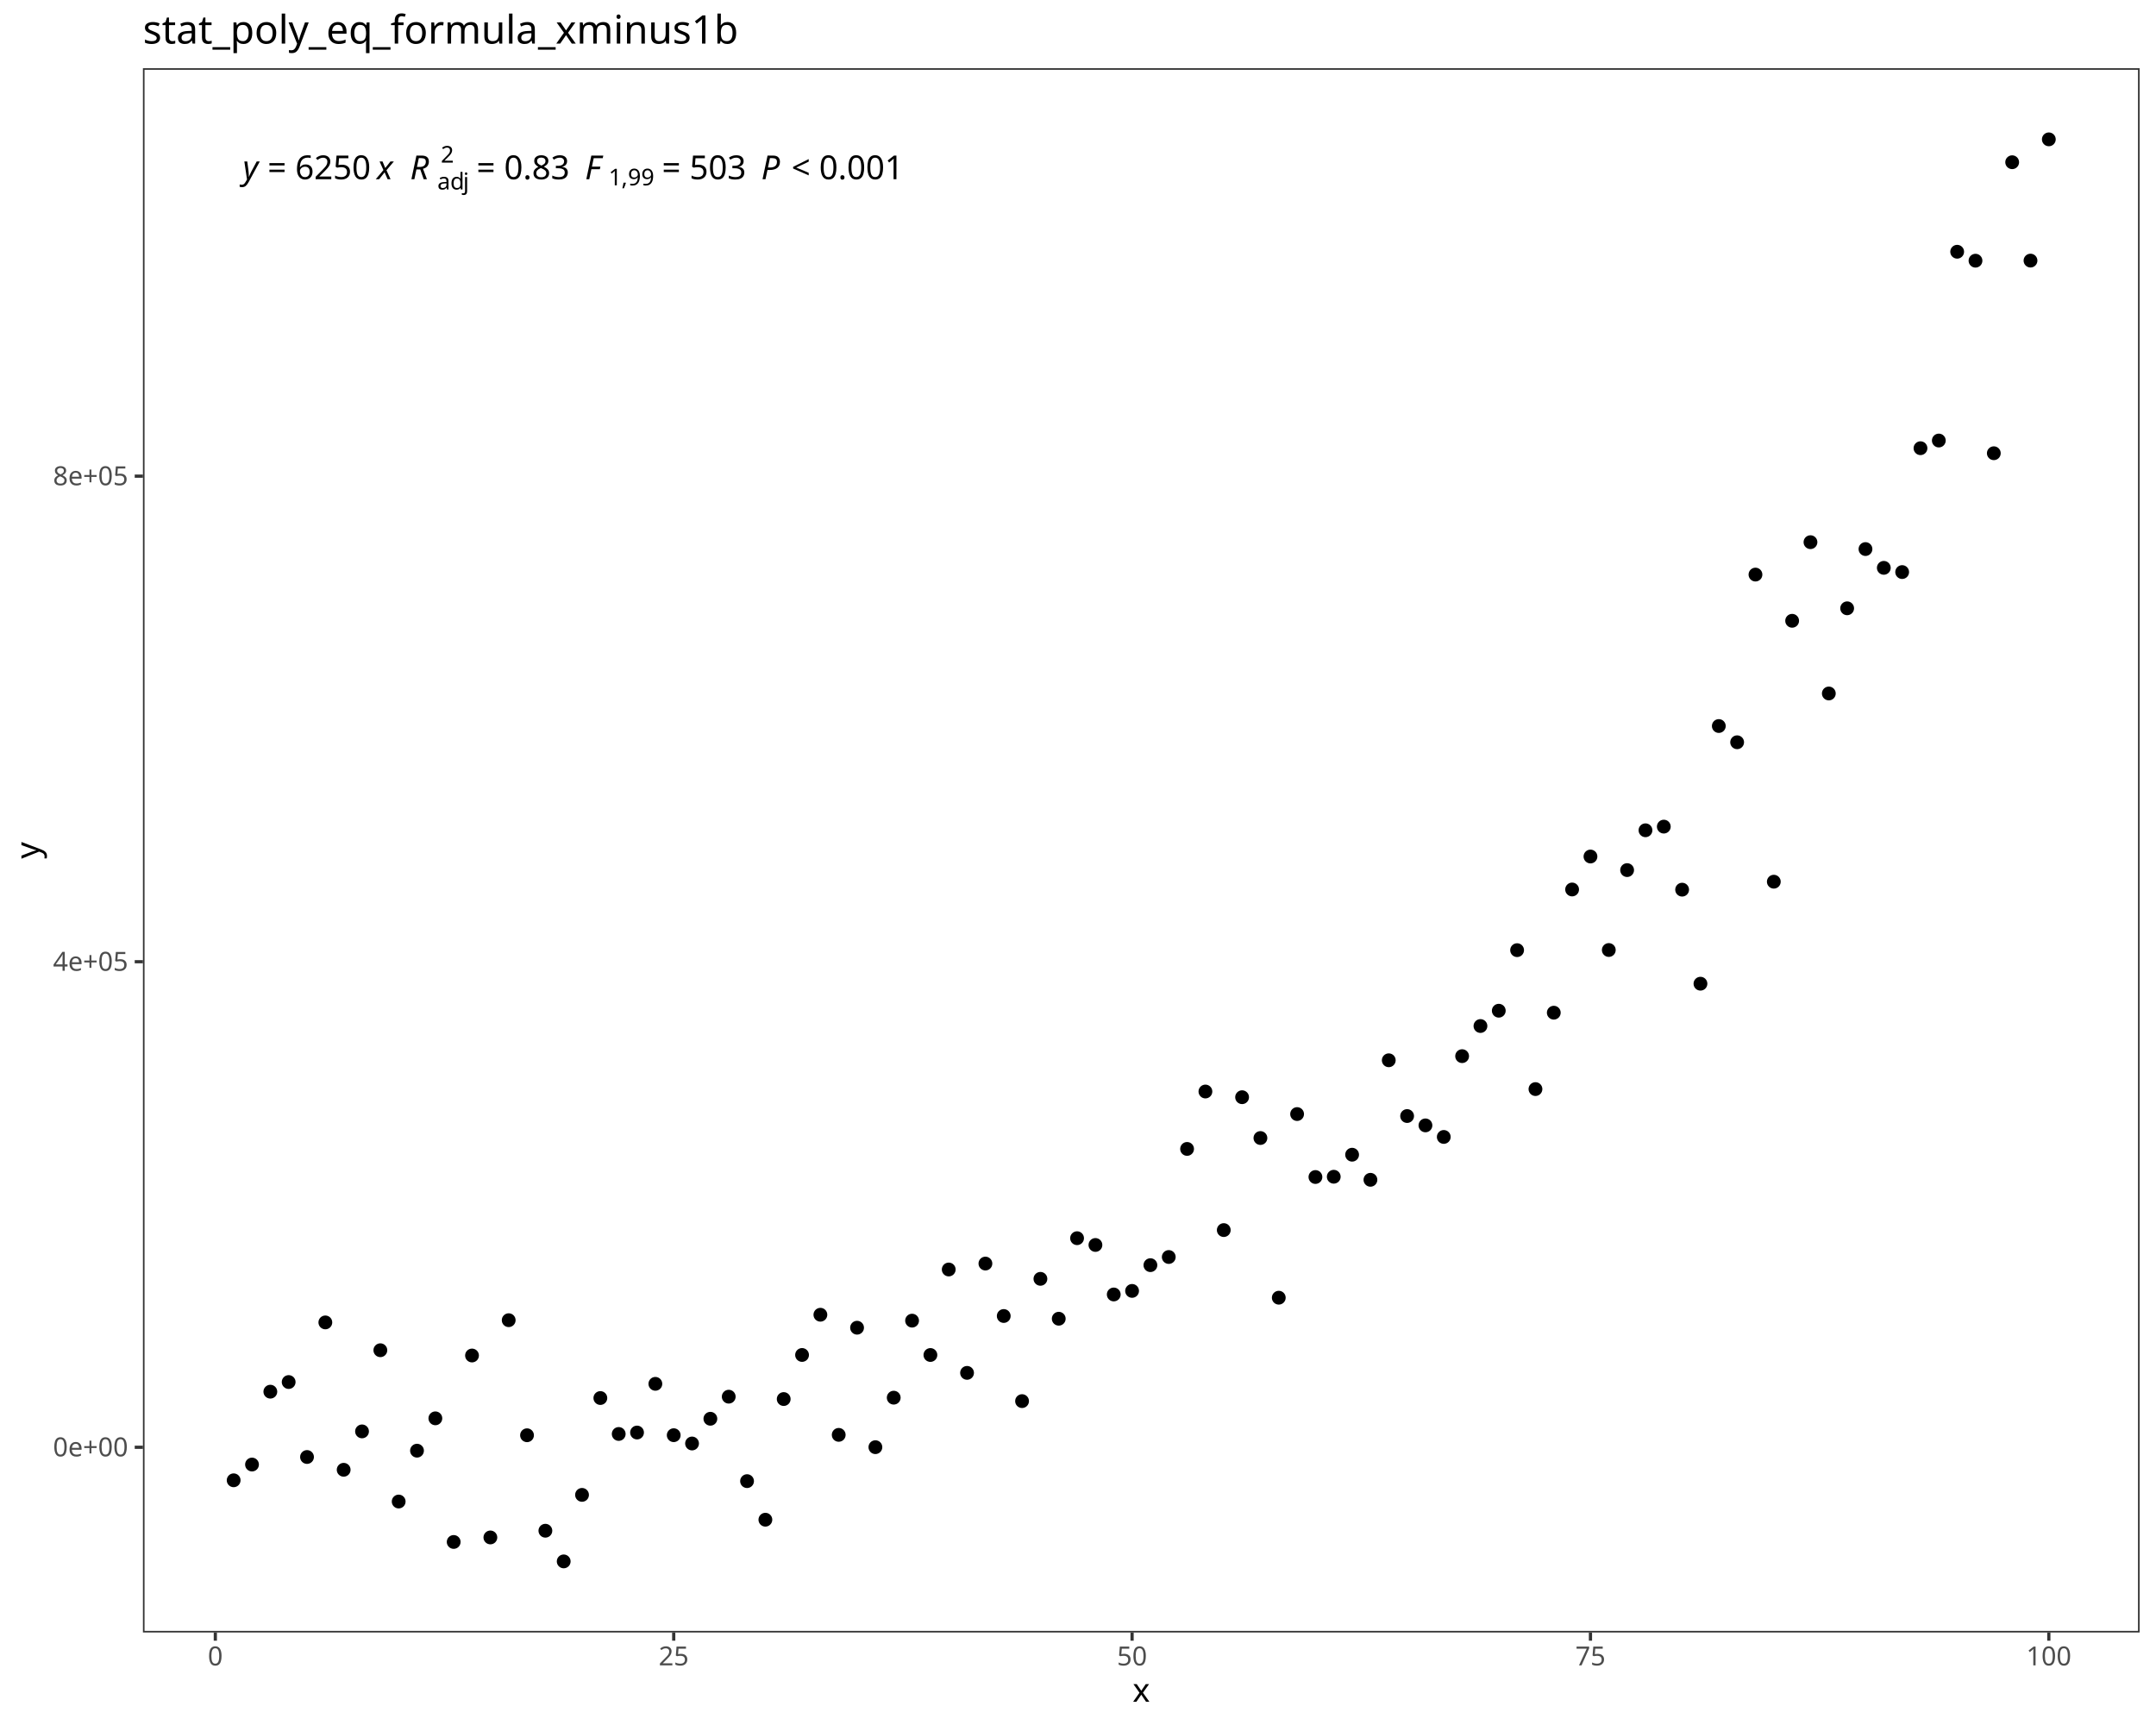
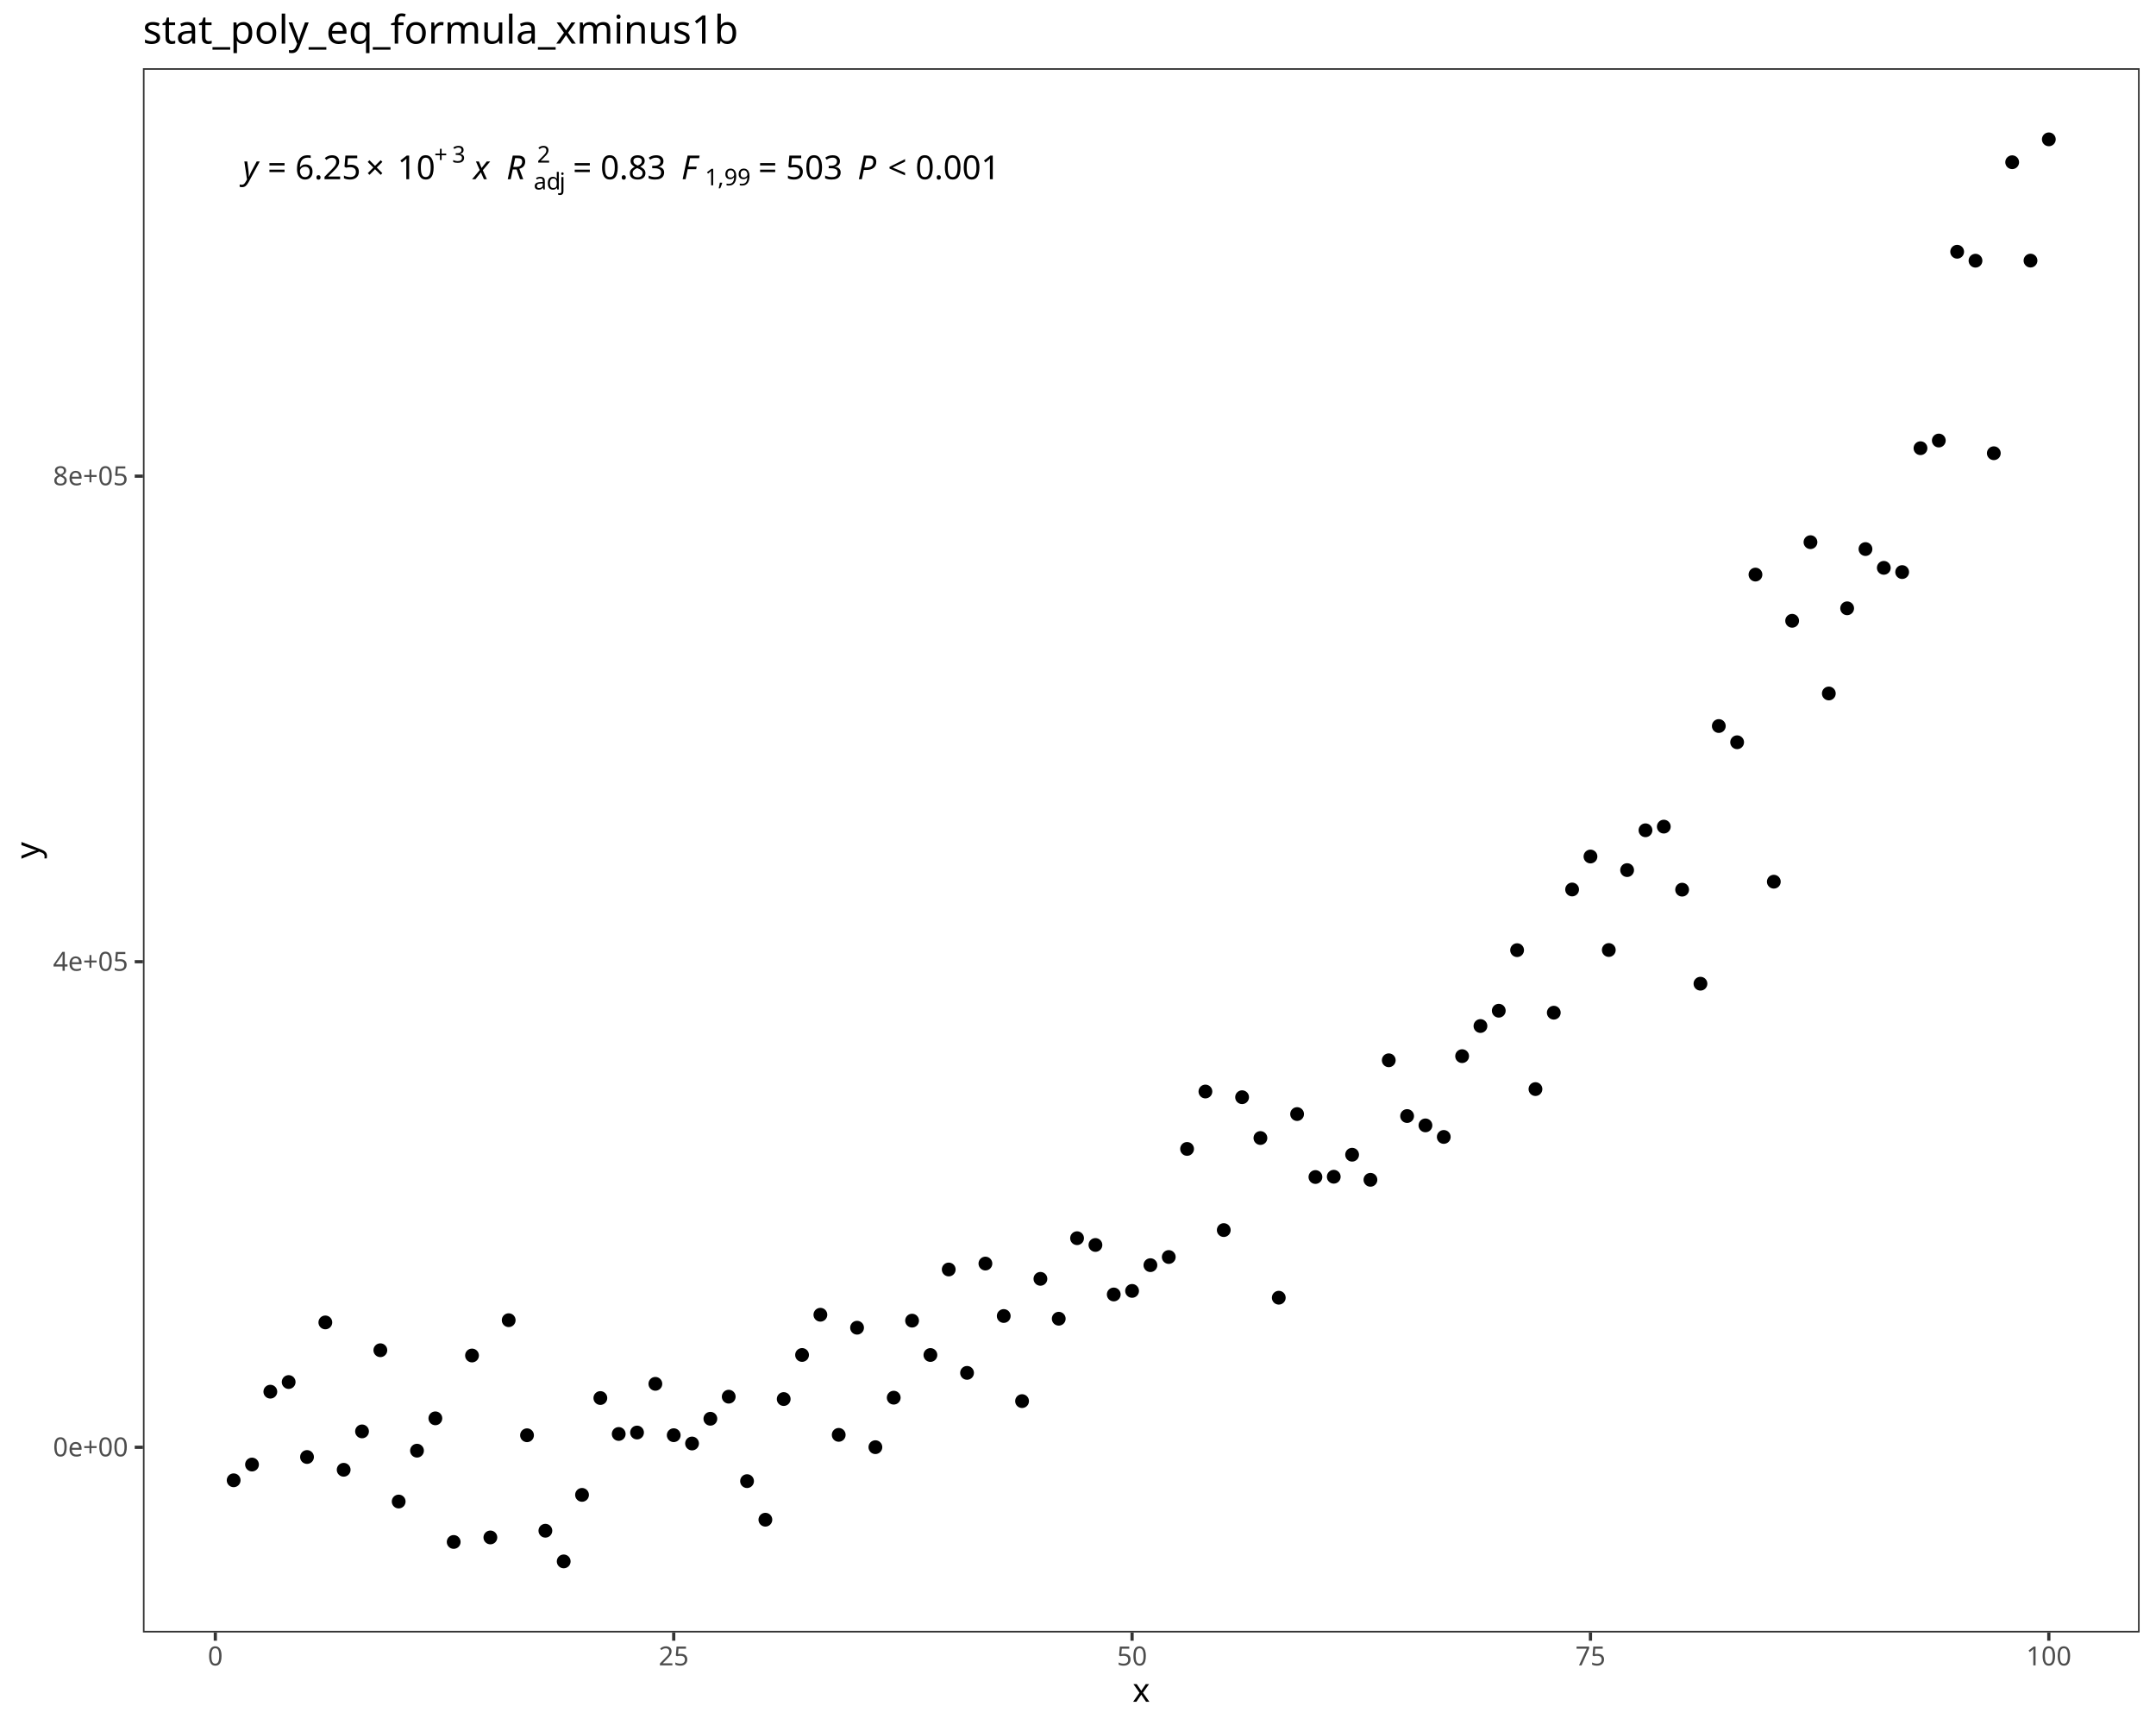
<svg xmlns="http://www.w3.org/2000/svg" class="svglite" data-engine-version="2.0" width="720.00pt" height="576.00pt" viewBox="0 0 720.00 576.00">
  <defs>
    <style type="text/css">
    .svglite line, .svglite polyline, .svglite polygon, .svglite path, .svglite rect, .svglite circle {
      fill: none;
      stroke: #000000;
      stroke-linecap: round;
      stroke-linejoin: round;
      stroke-miterlimit: 10.00;
    }
  </style>
  </defs>
  <rect width="100%" height="100%" style="stroke: none; fill: #FFFFFF;" />
  <defs>
    <clipPath id="cpMC4wMHw3MjAuMDB8MC4wMHw1NzYuMDA=">
      <rect x="0.00" y="0.00" width="720.00" height="576.00" />
    </clipPath>
  </defs>
  <g clip-path="url(#cpMC4wMHw3MjAuMDB8MC4wMHw1NzYuMDA=)">
    <rect x="0.00" y="0.00" width="720.00" height="576.00" style="stroke-width: 1.07; stroke: #FFFFFF; fill: #FFFFFF;" />
  </g>
  <defs>
    <clipPath id="cpNDcuNzN8NzE0LjUyfDIyLjc4fDU0NS4xMQ==">
      <rect x="47.73" y="22.78" width="666.80" height="522.33" />
    </clipPath>
  </defs>
  <g clip-path="url(#cpNDcuNzN8NzE0LjUyfDIyLjc4fDU0NS4xMQ==)">
    <rect x="47.73" y="22.78" width="666.80" height="522.33" style="stroke-width: 1.07; stroke: none; fill: #FFFFFF;" />
    <circle cx="78.03" cy="494.29" r="1.95" style="stroke-width: 0.71; fill: #000000;" />
    <circle cx="84.16" cy="489.03" r="1.95" style="stroke-width: 0.71; fill: #000000;" />
    <circle cx="90.28" cy="464.70" r="1.95" style="stroke-width: 0.71; fill: #000000;" />
    <circle cx="96.40" cy="461.48" r="1.95" style="stroke-width: 0.71; fill: #000000;" />
    <circle cx="102.53" cy="486.51" r="1.95" style="stroke-width: 0.71; fill: #000000;" />
    <circle cx="108.65" cy="441.57" r="1.95" style="stroke-width: 0.71; fill: #000000;" />
    <circle cx="114.77" cy="490.78" r="1.95" style="stroke-width: 0.71; fill: #000000;" />
    <circle cx="120.90" cy="477.96" r="1.95" style="stroke-width: 0.71; fill: #000000;" />
    <circle cx="127.02" cy="450.86" r="1.95" style="stroke-width: 0.71; fill: #000000;" />
    <circle cx="133.14" cy="501.38" r="1.95" style="stroke-width: 0.71; fill: #000000;" />
    <circle cx="139.26" cy="484.40" r="1.95" style="stroke-width: 0.71; fill: #000000;" />
    <circle cx="145.39" cy="473.60" r="1.95" style="stroke-width: 0.71; fill: #000000;" />
    <circle cx="151.51" cy="514.88" r="1.95" style="stroke-width: 0.71; fill: #000000;" />
    <circle cx="157.63" cy="452.62" r="1.95" style="stroke-width: 0.71; fill: #000000;" />
    <circle cx="163.76" cy="513.37" r="1.95" style="stroke-width: 0.71; fill: #000000;" />
    <circle cx="169.88" cy="440.83" r="1.95" style="stroke-width: 0.71; fill: #000000;" />
    <circle cx="176.00" cy="479.25" r="1.95" style="stroke-width: 0.71; fill: #000000;" />
    <circle cx="182.13" cy="511.13" r="1.95" style="stroke-width: 0.71; fill: #000000;" />
    <circle cx="188.25" cy="521.37" r="1.95" style="stroke-width: 0.71; fill: #000000;" />
    <circle cx="194.37" cy="499.16" r="1.95" style="stroke-width: 0.71; fill: #000000;" />
    <circle cx="200.49" cy="466.82" r="1.95" style="stroke-width: 0.71; fill: #000000;" />
    <circle cx="206.62" cy="478.82" r="1.95" style="stroke-width: 0.71; fill: #000000;" />
    <circle cx="212.74" cy="478.34" r="1.95" style="stroke-width: 0.71; fill: #000000;" />
    <circle cx="218.86" cy="462.08" r="1.95" style="stroke-width: 0.71; fill: #000000;" />
    <circle cx="224.99" cy="479.23" r="1.95" style="stroke-width: 0.71; fill: #000000;" />
    <circle cx="231.11" cy="482.00" r="1.95" style="stroke-width: 0.71; fill: #000000;" />
    <circle cx="237.23" cy="473.74" r="1.95" style="stroke-width: 0.71; fill: #000000;" />
    <circle cx="243.36" cy="466.37" r="1.95" style="stroke-width: 0.71; fill: #000000;" />
    <circle cx="249.48" cy="494.57" r="1.95" style="stroke-width: 0.71; fill: #000000;" />
    <circle cx="255.60" cy="507.45" r="1.95" style="stroke-width: 0.71; fill: #000000;" />
    <circle cx="261.72" cy="467.16" r="1.95" style="stroke-width: 0.71; fill: #000000;" />
    <circle cx="267.85" cy="452.44" r="1.95" style="stroke-width: 0.71; fill: #000000;" />
    <circle cx="273.97" cy="439.01" r="1.95" style="stroke-width: 0.71; fill: #000000;" />
    <circle cx="280.09" cy="479.12" r="1.95" style="stroke-width: 0.71; fill: #000000;" />
    <circle cx="286.22" cy="443.34" r="1.95" style="stroke-width: 0.71; fill: #000000;" />
    <circle cx="292.34" cy="483.23" r="1.95" style="stroke-width: 0.71; fill: #000000;" />
    <circle cx="298.46" cy="466.70" r="1.95" style="stroke-width: 0.71; fill: #000000;" />
    <circle cx="304.59" cy="440.98" r="1.95" style="stroke-width: 0.71; fill: #000000;" />
    <circle cx="310.71" cy="452.45" r="1.95" style="stroke-width: 0.71; fill: #000000;" />
    <circle cx="316.83" cy="423.90" r="1.95" style="stroke-width: 0.71; fill: #000000;" />
    <circle cx="322.95" cy="458.42" r="1.95" style="stroke-width: 0.71; fill: #000000;" />
    <circle cx="329.08" cy="421.92" r="1.95" style="stroke-width: 0.71; fill: #000000;" />
    <circle cx="335.20" cy="439.43" r="1.95" style="stroke-width: 0.71; fill: #000000;" />
    <circle cx="341.32" cy="467.85" r="1.95" style="stroke-width: 0.71; fill: #000000;" />
    <circle cx="347.45" cy="427.02" r="1.95" style="stroke-width: 0.71; fill: #000000;" />
    <circle cx="353.57" cy="440.34" r="1.95" style="stroke-width: 0.71; fill: #000000;" />
    <circle cx="359.69" cy="413.45" r="1.95" style="stroke-width: 0.71; fill: #000000;" />
    <circle cx="365.82" cy="415.71" r="1.95" style="stroke-width: 0.71; fill: #000000;" />
    <circle cx="371.94" cy="432.24" r="1.95" style="stroke-width: 0.71; fill: #000000;" />
    <circle cx="378.06" cy="431.05" r="1.95" style="stroke-width: 0.71; fill: #000000;" />
    <circle cx="384.18" cy="422.45" r="1.95" style="stroke-width: 0.71; fill: #000000;" />
    <circle cx="390.31" cy="419.73" r="1.95" style="stroke-width: 0.71; fill: #000000;" />
    <circle cx="396.43" cy="383.64" r="1.95" style="stroke-width: 0.71; fill: #000000;" />
    <circle cx="402.55" cy="364.47" r="1.95" style="stroke-width: 0.71; fill: #000000;" />
    <circle cx="408.68" cy="410.74" r="1.95" style="stroke-width: 0.71; fill: #000000;" />
    <circle cx="414.80" cy="366.37" r="1.95" style="stroke-width: 0.71; fill: #000000;" />
    <circle cx="420.92" cy="380.00" r="1.95" style="stroke-width: 0.71; fill: #000000;" />
    <circle cx="427.05" cy="433.32" r="1.95" style="stroke-width: 0.71; fill: #000000;" />
    <circle cx="433.17" cy="372.00" r="1.95" style="stroke-width: 0.71; fill: #000000;" />
    <circle cx="439.29" cy="393.02" r="1.95" style="stroke-width: 0.71; fill: #000000;" />
    <circle cx="445.41" cy="392.93" r="1.95" style="stroke-width: 0.71; fill: #000000;" />
    <circle cx="451.54" cy="385.57" r="1.95" style="stroke-width: 0.71; fill: #000000;" />
    <circle cx="457.66" cy="393.95" r="1.95" style="stroke-width: 0.71; fill: #000000;" />
    <circle cx="463.78" cy="354.04" r="1.95" style="stroke-width: 0.71; fill: #000000;" />
    <circle cx="469.91" cy="372.66" r="1.95" style="stroke-width: 0.71; fill: #000000;" />
    <circle cx="476.03" cy="375.78" r="1.95" style="stroke-width: 0.71; fill: #000000;" />
    <circle cx="482.15" cy="379.64" r="1.95" style="stroke-width: 0.71; fill: #000000;" />
    <circle cx="488.28" cy="352.66" r="1.95" style="stroke-width: 0.71; fill: #000000;" />
    <circle cx="494.40" cy="342.60" r="1.95" style="stroke-width: 0.71; fill: #000000;" />
    <circle cx="500.52" cy="337.49" r="1.95" style="stroke-width: 0.71; fill: #000000;" />
    <circle cx="506.64" cy="317.27" r="1.95" style="stroke-width: 0.71; fill: #000000;" />
    <circle cx="512.77" cy="363.66" r="1.95" style="stroke-width: 0.71; fill: #000000;" />
    <circle cx="518.89" cy="338.15" r="1.95" style="stroke-width: 0.71; fill: #000000;" />
    <circle cx="525.01" cy="297.01" r="1.95" style="stroke-width: 0.71; fill: #000000;" />
    <circle cx="531.14" cy="286.00" r="1.95" style="stroke-width: 0.71; fill: #000000;" />
    <circle cx="537.26" cy="317.22" r="1.95" style="stroke-width: 0.71; fill: #000000;" />
    <circle cx="543.38" cy="290.54" r="1.95" style="stroke-width: 0.71; fill: #000000;" />
    <circle cx="549.51" cy="277.24" r="1.95" style="stroke-width: 0.71; fill: #000000;" />
    <circle cx="555.63" cy="276.02" r="1.95" style="stroke-width: 0.71; fill: #000000;" />
    <circle cx="561.75" cy="297.07" r="1.95" style="stroke-width: 0.71; fill: #000000;" />
    <circle cx="567.87" cy="328.47" r="1.95" style="stroke-width: 0.71; fill: #000000;" />
    <circle cx="574.00" cy="242.43" r="1.95" style="stroke-width: 0.71; fill: #000000;" />
    <circle cx="580.12" cy="247.85" r="1.95" style="stroke-width: 0.71; fill: #000000;" />
    <circle cx="586.24" cy="191.86" r="1.95" style="stroke-width: 0.71; fill: #000000;" />
    <circle cx="592.37" cy="294.41" r="1.95" style="stroke-width: 0.71; fill: #000000;" />
    <circle cx="598.49" cy="207.29" r="1.95" style="stroke-width: 0.71; fill: #000000;" />
    <circle cx="604.61" cy="181.04" r="1.95" style="stroke-width: 0.71; fill: #000000;" />
    <circle cx="610.74" cy="231.56" r="1.95" style="stroke-width: 0.71; fill: #000000;" />
    <circle cx="616.86" cy="203.12" r="1.95" style="stroke-width: 0.71; fill: #000000;" />
    <circle cx="622.98" cy="183.34" r="1.95" style="stroke-width: 0.71; fill: #000000;" />
    <circle cx="629.10" cy="189.61" r="1.95" style="stroke-width: 0.71; fill: #000000;" />
    <circle cx="635.23" cy="191.02" r="1.95" style="stroke-width: 0.71; fill: #000000;" />
    <circle cx="641.35" cy="149.66" r="1.95" style="stroke-width: 0.71; fill: #000000;" />
    <circle cx="647.47" cy="147.10" r="1.95" style="stroke-width: 0.71; fill: #000000;" />
    <circle cx="653.60" cy="84.06" r="1.95" style="stroke-width: 0.71; fill: #000000;" />
    <circle cx="659.72" cy="87.05" r="1.95" style="stroke-width: 0.71; fill: #000000;" />
    <circle cx="665.84" cy="151.34" r="1.95" style="stroke-width: 0.71; fill: #000000;" />
    <circle cx="671.97" cy="54.17" r="1.95" style="stroke-width: 0.71; fill: #000000;" />
    <circle cx="678.09" cy="87.02" r="1.95" style="stroke-width: 0.71; fill: #000000;" />
    <circle cx="684.21" cy="46.53" r="1.95" style="stroke-width: 0.71; fill: #000000;" />
    <text x="81.07" y="59.84" style="font-size: 11.04px; font-style: italic; font-family: sans;" textLength="5.52px" lengthAdjust="spacingAndGlyphs">y</text>
    <text x="86.59" y="59.84" style="font-size: 11.04px; font-family: sans;" textLength="2.76px" lengthAdjust="spacingAndGlyphs"> </text>
    <text x="89.35" y="59.84" style="font-size: 11.04px; font-family: sans;" textLength="6.45px" lengthAdjust="spacingAndGlyphs">=</text>
    <text x="95.80" y="59.84" style="font-size: 11.04px; font-family: sans;" textLength="2.76px" lengthAdjust="spacingAndGlyphs"> </text>
-     <text x="98.57" y="59.84" style="font-size: 11.04px; font-family: sans;" textLength="24.56px" lengthAdjust="spacingAndGlyphs">6250</text>
-     <text x="123.13" y="59.84" style="font-size: 11.04px; font-family: sans;" textLength="2.76px" lengthAdjust="spacingAndGlyphs"> </text>
-     <text x="125.89" y="59.84" style="font-size: 11.04px; font-style: italic; font-family: sans;" textLength="5.52px" lengthAdjust="spacingAndGlyphs">x</text>
-     <text x="131.41" y="59.84" style="font-size: 11.04px; font-family: sans;" textLength="2.76px" lengthAdjust="spacingAndGlyphs"> </text>
-     <text x="134.17" y="59.84" style="font-size: 11.04px; font-family: sans;" textLength="2.76px" lengthAdjust="spacingAndGlyphs"> </text>
-     <text x="136.94" y="59.84" style="font-size: 11.04px; font-style: italic; font-family: sans;" textLength="7.98px" lengthAdjust="spacingAndGlyphs">R</text>
-     <text x="146.05" y="63.26" style="font-size: 7.73px; font-family: sans;" textLength="4.30px" lengthAdjust="spacingAndGlyphs">a</text>
-     <text x="150.35" y="63.26" style="font-size: 7.73px; font-family: sans;" textLength="4.30px" lengthAdjust="spacingAndGlyphs">d</text>
-     <text x="154.65" y="63.26" style="font-size: 7.73px; font-family: sans;" textLength="1.72px" lengthAdjust="spacingAndGlyphs">j</text>
-     <text x="147.19" y="54.30" style="font-size: 7.73px; font-family: sans;" textLength="4.30px" lengthAdjust="spacingAndGlyphs">2</text>
-     <text x="156.36" y="59.84" style="font-size: 11.04px; font-family: sans;" textLength="2.76px" lengthAdjust="spacingAndGlyphs"> </text>
-     <text x="159.13" y="59.84" style="font-size: 11.04px; font-family: sans;" textLength="6.45px" lengthAdjust="spacingAndGlyphs">=</text>
-     <text x="165.58" y="59.84" style="font-size: 11.04px; font-family: sans;" textLength="2.76px" lengthAdjust="spacingAndGlyphs"> </text>
-     <text x="168.34" y="59.84" style="font-size: 11.04px; font-family: sans;" textLength="21.49px" lengthAdjust="spacingAndGlyphs">0.83</text>
-     <text x="189.83" y="59.84" style="font-size: 11.04px; font-family: sans;" textLength="2.76px" lengthAdjust="spacingAndGlyphs"> </text>
-     <text x="192.59" y="59.84" style="font-size: 11.04px; font-family: sans;" textLength="2.76px" lengthAdjust="spacingAndGlyphs"> </text>
-     <text x="195.35" y="59.84" style="font-size: 11.04px; font-style: italic; font-family: sans;" textLength="6.74px" lengthAdjust="spacingAndGlyphs">F</text>
-     <text x="203.23" y="61.88" style="font-size: 7.73px; font-family: sans;" textLength="4.30px" lengthAdjust="spacingAndGlyphs">1</text>
-     <text x="207.53" y="61.88" style="font-size: 7.73px; font-family: sans;" textLength="2.15px" lengthAdjust="spacingAndGlyphs">,</text>
-     <text x="209.68" y="61.88" style="font-size: 7.73px; font-family: sans;" textLength="8.60px" lengthAdjust="spacingAndGlyphs">99</text>
-     <text x="218.28" y="59.84" style="font-size: 11.04px; font-family: sans;" textLength="2.76px" lengthAdjust="spacingAndGlyphs"> </text>
-     <text x="221.04" y="59.84" style="font-size: 11.04px; font-family: sans;" textLength="6.45px" lengthAdjust="spacingAndGlyphs">=</text>
-     <text x="227.49" y="59.84" style="font-size: 11.04px; font-family: sans;" textLength="2.76px" lengthAdjust="spacingAndGlyphs"> </text>
-     <text x="230.25" y="59.84" style="font-size: 11.04px; font-family: sans;" textLength="18.42px" lengthAdjust="spacingAndGlyphs">503</text>
-     <text x="248.67" y="59.84" style="font-size: 11.04px; font-family: sans;" textLength="2.76px" lengthAdjust="spacingAndGlyphs"> </text>
-     <text x="251.43" y="59.84" style="font-size: 11.04px; font-family: sans;" textLength="2.76px" lengthAdjust="spacingAndGlyphs"> </text>
-     <text x="254.20" y="59.84" style="font-size: 11.04px; font-style: italic; font-family: sans;" textLength="7.37px" lengthAdjust="spacingAndGlyphs">P</text>
-     <text x="261.56" y="59.84" style="font-size: 11.04px; font-family: sans;" textLength="2.76px" lengthAdjust="spacingAndGlyphs"> </text>
-     <text x="264.32" y="59.84" style="font-size: 11.04px; font-family: sans;" textLength="6.45px" lengthAdjust="spacingAndGlyphs">&lt;</text>
-     <text x="270.78" y="59.84" style="font-size: 11.04px; font-family: sans;" textLength="2.76px" lengthAdjust="spacingAndGlyphs"> </text>
-     <text x="273.54" y="59.84" style="font-size: 11.04px; font-family: sans;" textLength="27.63px" lengthAdjust="spacingAndGlyphs">0.001</text>
+     <text x="98.57" y="59.84" style="font-size: 11.04px; font-family: sans;" textLength="21.49px" lengthAdjust="spacingAndGlyphs">6.25</text>
+     <text x="122.10" y="59.84" style="font-size: 11.04px; font-family: sans;" textLength="8.58px" lengthAdjust="spacingAndGlyphs">×</text>
+     <text x="132.72" y="59.84" style="font-size: 11.04px; font-family: sans;" textLength="12.28px" lengthAdjust="spacingAndGlyphs">10</text>
+     <text x="145.00" y="54.30" style="font-size: 7.73px; font-family: sans;" textLength="6.00px" lengthAdjust="spacingAndGlyphs">+</text>
+     <text x="151.00" y="54.30" style="font-size: 7.73px; font-family: sans;" textLength="4.30px" lengthAdjust="spacingAndGlyphs">3</text>
+     <text x="155.30" y="59.84" style="font-size: 11.04px; font-family: sans;" textLength="2.76px" lengthAdjust="spacingAndGlyphs"> </text>
+     <text x="158.06" y="59.84" style="font-size: 11.04px; font-style: italic; font-family: sans;" textLength="5.52px" lengthAdjust="spacingAndGlyphs">x</text>
+     <text x="163.58" y="59.84" style="font-size: 11.04px; font-family: sans;" textLength="2.76px" lengthAdjust="spacingAndGlyphs"> </text>
+     <text x="166.35" y="59.84" style="font-size: 11.04px; font-family: sans;" textLength="2.76px" lengthAdjust="spacingAndGlyphs"> </text>
+     <text x="169.11" y="59.84" style="font-size: 11.04px; font-style: italic; font-family: sans;" textLength="7.98px" lengthAdjust="spacingAndGlyphs">R</text>
+     <text x="178.22" y="63.26" style="font-size: 7.73px; font-family: sans;" textLength="4.30px" lengthAdjust="spacingAndGlyphs">a</text>
+     <text x="182.52" y="63.26" style="font-size: 7.73px; font-family: sans;" textLength="4.30px" lengthAdjust="spacingAndGlyphs">d</text>
+     <text x="186.82" y="63.26" style="font-size: 7.73px; font-family: sans;" textLength="1.72px" lengthAdjust="spacingAndGlyphs">j</text>
+     <text x="179.36" y="54.30" style="font-size: 7.73px; font-family: sans;" textLength="4.30px" lengthAdjust="spacingAndGlyphs">2</text>
+     <text x="188.54" y="59.84" style="font-size: 11.04px; font-family: sans;" textLength="2.76px" lengthAdjust="spacingAndGlyphs"> </text>
+     <text x="191.30" y="59.84" style="font-size: 11.04px; font-family: sans;" textLength="6.45px" lengthAdjust="spacingAndGlyphs">=</text>
+     <text x="197.75" y="59.84" style="font-size: 11.04px; font-family: sans;" textLength="2.76px" lengthAdjust="spacingAndGlyphs"> </text>
+     <text x="200.51" y="59.84" style="font-size: 11.04px; font-family: sans;" textLength="21.49px" lengthAdjust="spacingAndGlyphs">0.83</text>
+     <text x="222.00" y="59.84" style="font-size: 11.04px; font-family: sans;" textLength="2.76px" lengthAdjust="spacingAndGlyphs"> </text>
+     <text x="224.76" y="59.84" style="font-size: 11.04px; font-family: sans;" textLength="2.76px" lengthAdjust="spacingAndGlyphs"> </text>
+     <text x="227.52" y="59.84" style="font-size: 11.04px; font-style: italic; font-family: sans;" textLength="6.74px" lengthAdjust="spacingAndGlyphs">F</text>
+     <text x="235.41" y="61.88" style="font-size: 7.73px; font-family: sans;" textLength="4.30px" lengthAdjust="spacingAndGlyphs">1</text>
+     <text x="239.70" y="61.88" style="font-size: 7.73px; font-family: sans;" textLength="2.15px" lengthAdjust="spacingAndGlyphs">,</text>
+     <text x="241.85" y="61.88" style="font-size: 7.73px; font-family: sans;" textLength="8.60px" lengthAdjust="spacingAndGlyphs">99</text>
+     <text x="250.45" y="59.84" style="font-size: 11.04px; font-family: sans;" textLength="2.76px" lengthAdjust="spacingAndGlyphs"> </text>
+     <text x="253.21" y="59.84" style="font-size: 11.04px; font-family: sans;" textLength="6.45px" lengthAdjust="spacingAndGlyphs">=</text>
+     <text x="259.66" y="59.84" style="font-size: 11.04px; font-family: sans;" textLength="2.76px" lengthAdjust="spacingAndGlyphs"> </text>
+     <text x="262.42" y="59.84" style="font-size: 11.04px; font-family: sans;" textLength="18.42px" lengthAdjust="spacingAndGlyphs">503</text>
+     <text x="280.84" y="59.84" style="font-size: 11.04px; font-family: sans;" textLength="2.76px" lengthAdjust="spacingAndGlyphs"> </text>
+     <text x="283.61" y="59.84" style="font-size: 11.04px; font-family: sans;" textLength="2.76px" lengthAdjust="spacingAndGlyphs"> </text>
+     <text x="286.37" y="59.84" style="font-size: 11.04px; font-style: italic; font-family: sans;" textLength="7.37px" lengthAdjust="spacingAndGlyphs">P</text>
+     <text x="293.73" y="59.84" style="font-size: 11.04px; font-family: sans;" textLength="2.76px" lengthAdjust="spacingAndGlyphs"> </text>
+     <text x="296.50" y="59.84" style="font-size: 11.04px; font-family: sans;" textLength="6.45px" lengthAdjust="spacingAndGlyphs">&lt;</text>
+     <text x="302.95" y="59.84" style="font-size: 11.04px; font-family: sans;" textLength="2.76px" lengthAdjust="spacingAndGlyphs"> </text>
+     <text x="305.71" y="59.84" style="font-size: 11.04px; font-family: sans;" textLength="27.63px" lengthAdjust="spacingAndGlyphs">0.001</text>
    <rect x="47.73" y="22.78" width="666.80" height="522.33" style="stroke-width: 1.07; stroke: #333333;" />
  </g>
  <g clip-path="url(#cpMC4wMHw3MjAuMDB8MC4wMHw1NzYuMDA=)">
    <text x="42.79" y="486.29" text-anchor="end" style="font-size: 8.80px; fill: #4D4D4D; font-family: sans;" textLength="24.72px" lengthAdjust="spacingAndGlyphs">0e+00</text>
    <text x="42.79" y="324.15" text-anchor="end" style="font-size: 8.80px; fill: #4D4D4D; font-family: sans;" textLength="24.72px" lengthAdjust="spacingAndGlyphs">4e+05</text>
    <text x="42.79" y="162.02" text-anchor="end" style="font-size: 8.80px; fill: #4D4D4D; font-family: sans;" textLength="24.72px" lengthAdjust="spacingAndGlyphs">8e+05</text>
    <polyline points="44.99,483.26 47.73,483.26 " style="stroke-width: 1.07; stroke: #333333; stroke-linecap: butt;" />
    <polyline points="44.99,321.13 47.73,321.13 " style="stroke-width: 1.07; stroke: #333333; stroke-linecap: butt;" />
    <polyline points="44.99,158.99 47.73,158.99 " style="stroke-width: 1.07; stroke: #333333; stroke-linecap: butt;" />
    <polyline points="71.91,547.85 71.91,545.11 " style="stroke-width: 1.07; stroke: #333333; stroke-linecap: butt;" />
    <polyline points="224.99,547.85 224.99,545.11 " style="stroke-width: 1.07; stroke: #333333; stroke-linecap: butt;" />
    <polyline points="378.06,547.85 378.06,545.11 " style="stroke-width: 1.07; stroke: #333333; stroke-linecap: butt;" />
    <polyline points="531.14,547.85 531.14,545.11 " style="stroke-width: 1.07; stroke: #333333; stroke-linecap: butt;" />
    <polyline points="684.21,547.85 684.21,545.11 " style="stroke-width: 1.07; stroke: #333333; stroke-linecap: butt;" />
    <text x="71.91" y="556.10" text-anchor="middle" style="font-size: 8.80px; fill: #4D4D4D; font-family: sans;" textLength="4.89px" lengthAdjust="spacingAndGlyphs">0</text>
    <text x="224.99" y="556.10" text-anchor="middle" style="font-size: 8.80px; fill: #4D4D4D; font-family: sans;" textLength="9.79px" lengthAdjust="spacingAndGlyphs">25</text>
    <text x="378.06" y="556.10" text-anchor="middle" style="font-size: 8.80px; fill: #4D4D4D; font-family: sans;" textLength="9.79px" lengthAdjust="spacingAndGlyphs">50</text>
    <text x="531.14" y="556.10" text-anchor="middle" style="font-size: 8.80px; fill: #4D4D4D; font-family: sans;" textLength="9.79px" lengthAdjust="spacingAndGlyphs">75</text>
    <text x="684.21" y="556.10" text-anchor="middle" style="font-size: 8.80px; fill: #4D4D4D; font-family: sans;" textLength="14.68px" lengthAdjust="spacingAndGlyphs">100</text>
    <text x="381.12" y="568.24" text-anchor="middle" style="font-size: 11.00px; font-family: sans;" textLength="5.50px" lengthAdjust="spacingAndGlyphs">x</text>
    <text transform="translate(13.05,283.95) rotate(-90)" text-anchor="middle" style="font-size: 11.00px; font-family: sans;" textLength="5.50px" lengthAdjust="spacingAndGlyphs">y</text>
    <text x="47.73" y="14.56" style="font-size: 13.20px; font-family: sans;" textLength="190.08px" lengthAdjust="spacingAndGlyphs">stat_poly_eq_formula_xminus1b</text>
  </g>
</svg>
